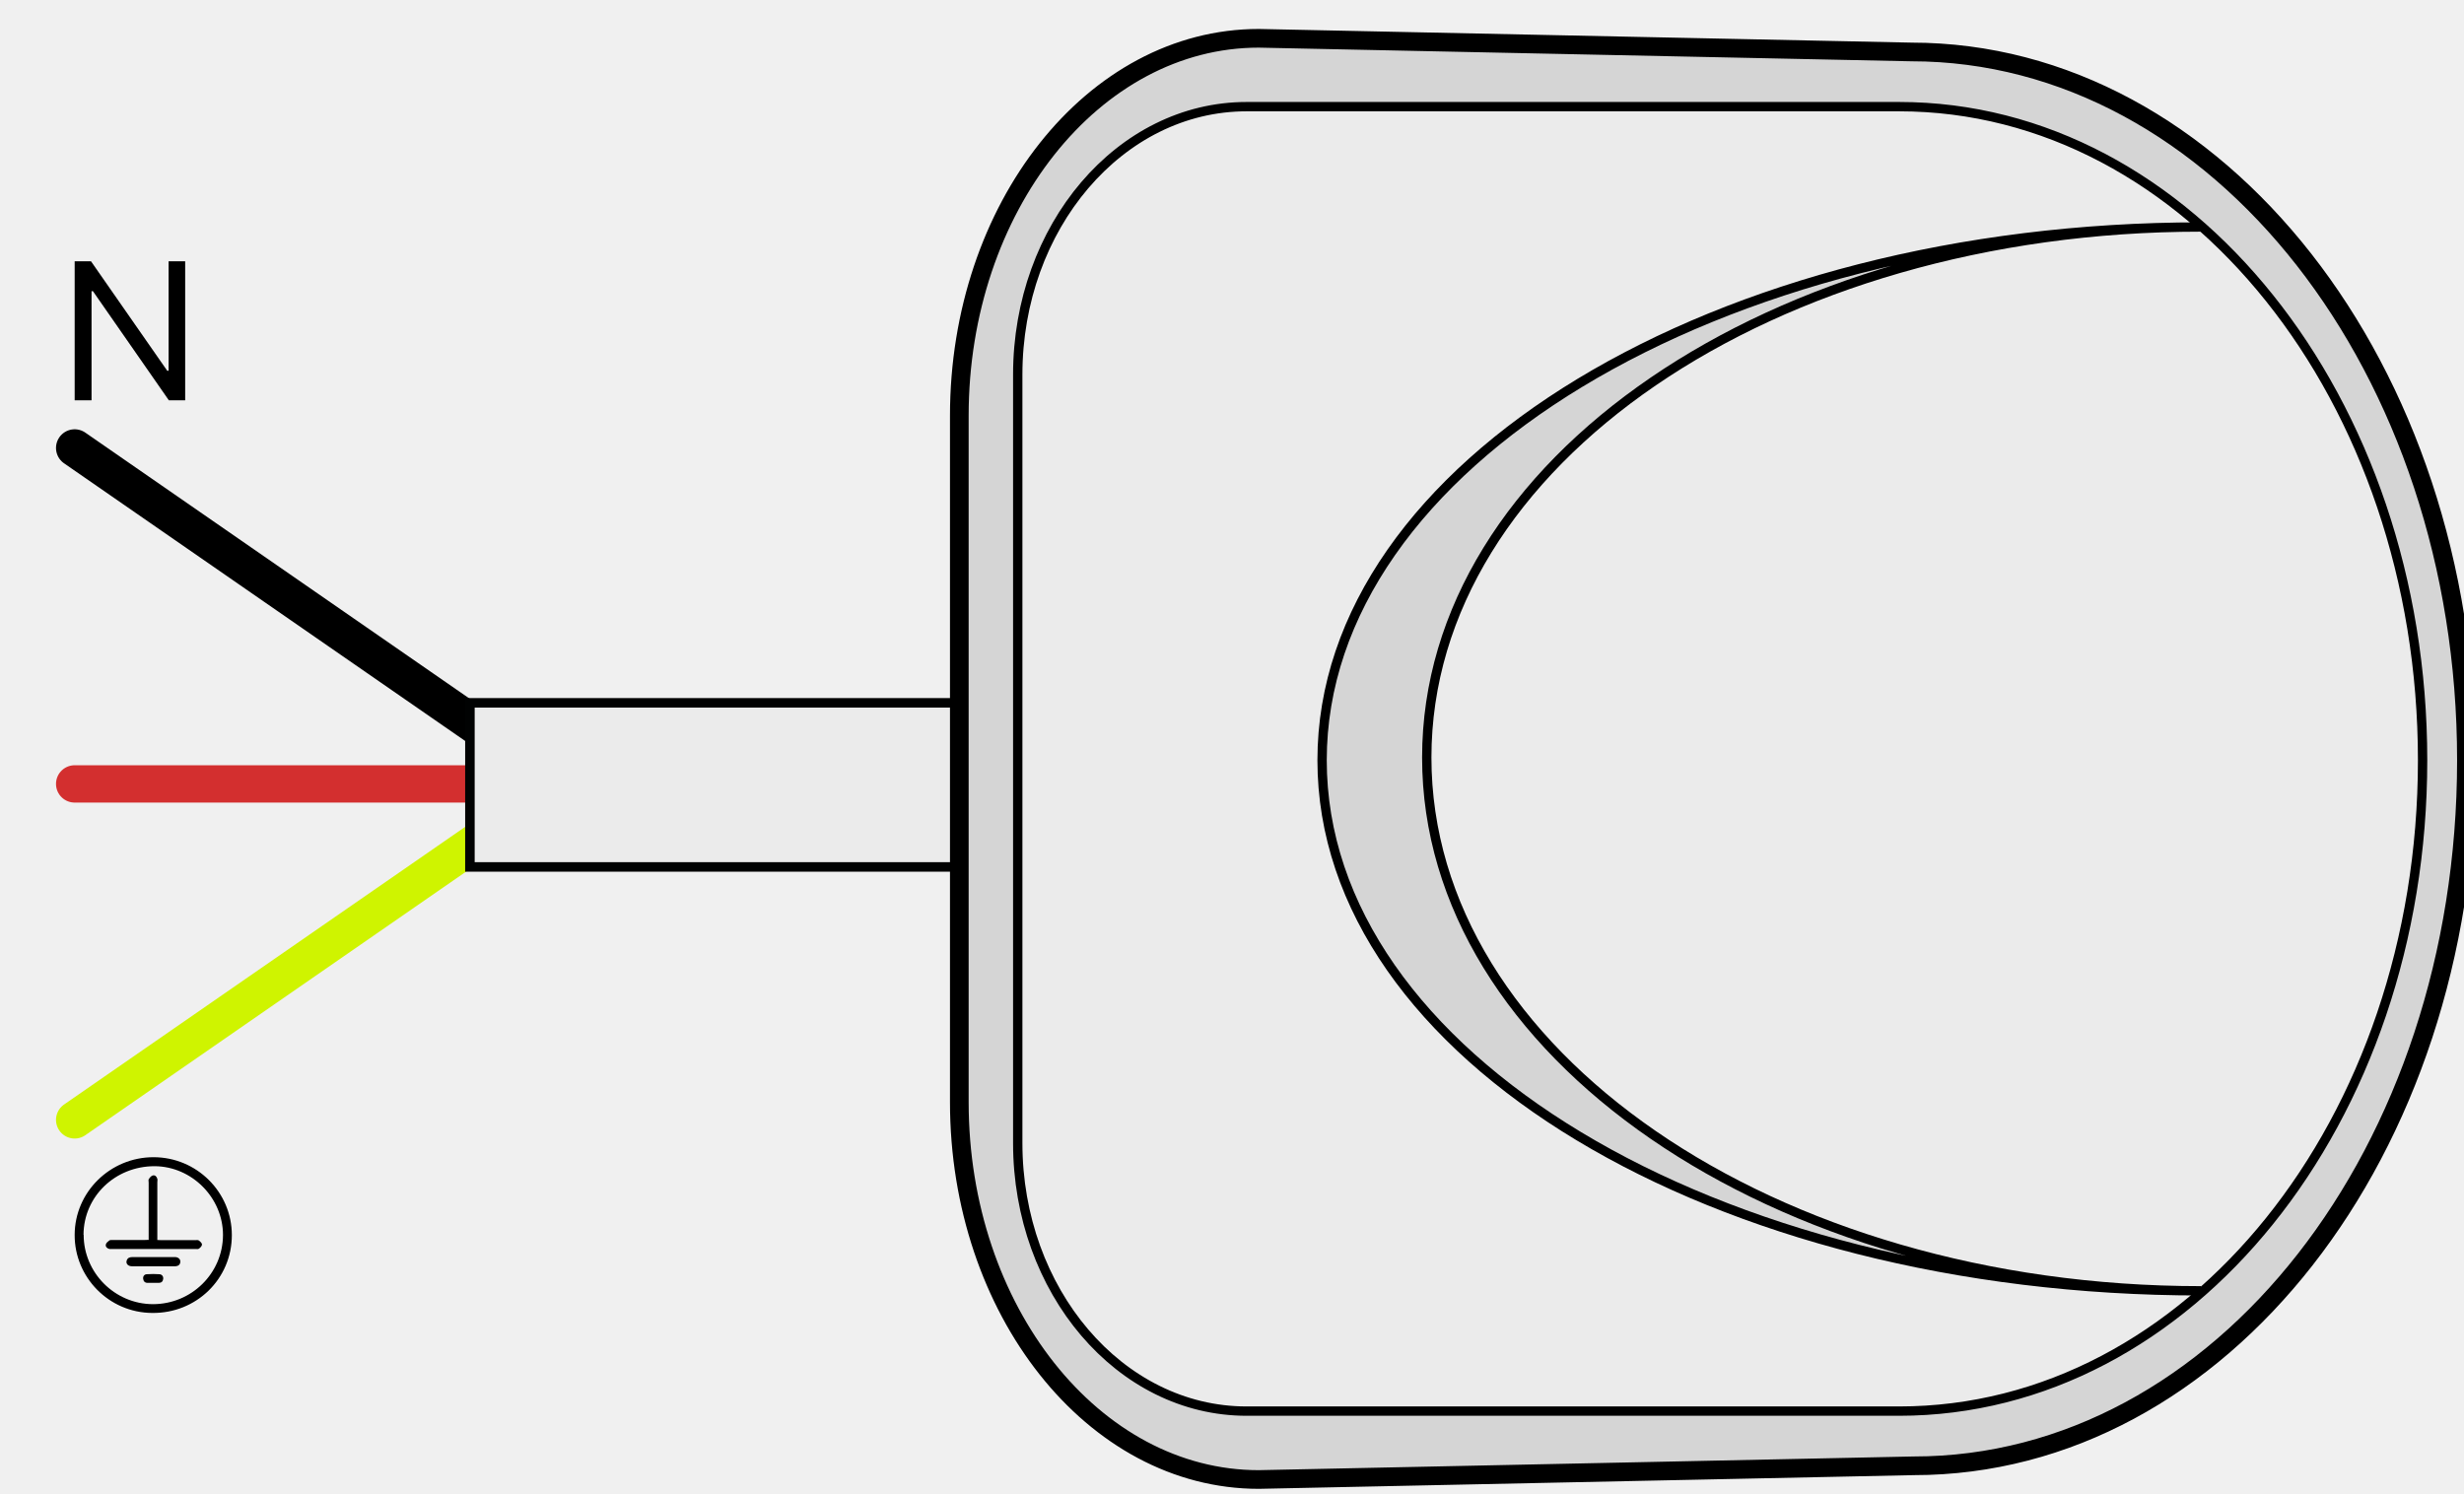
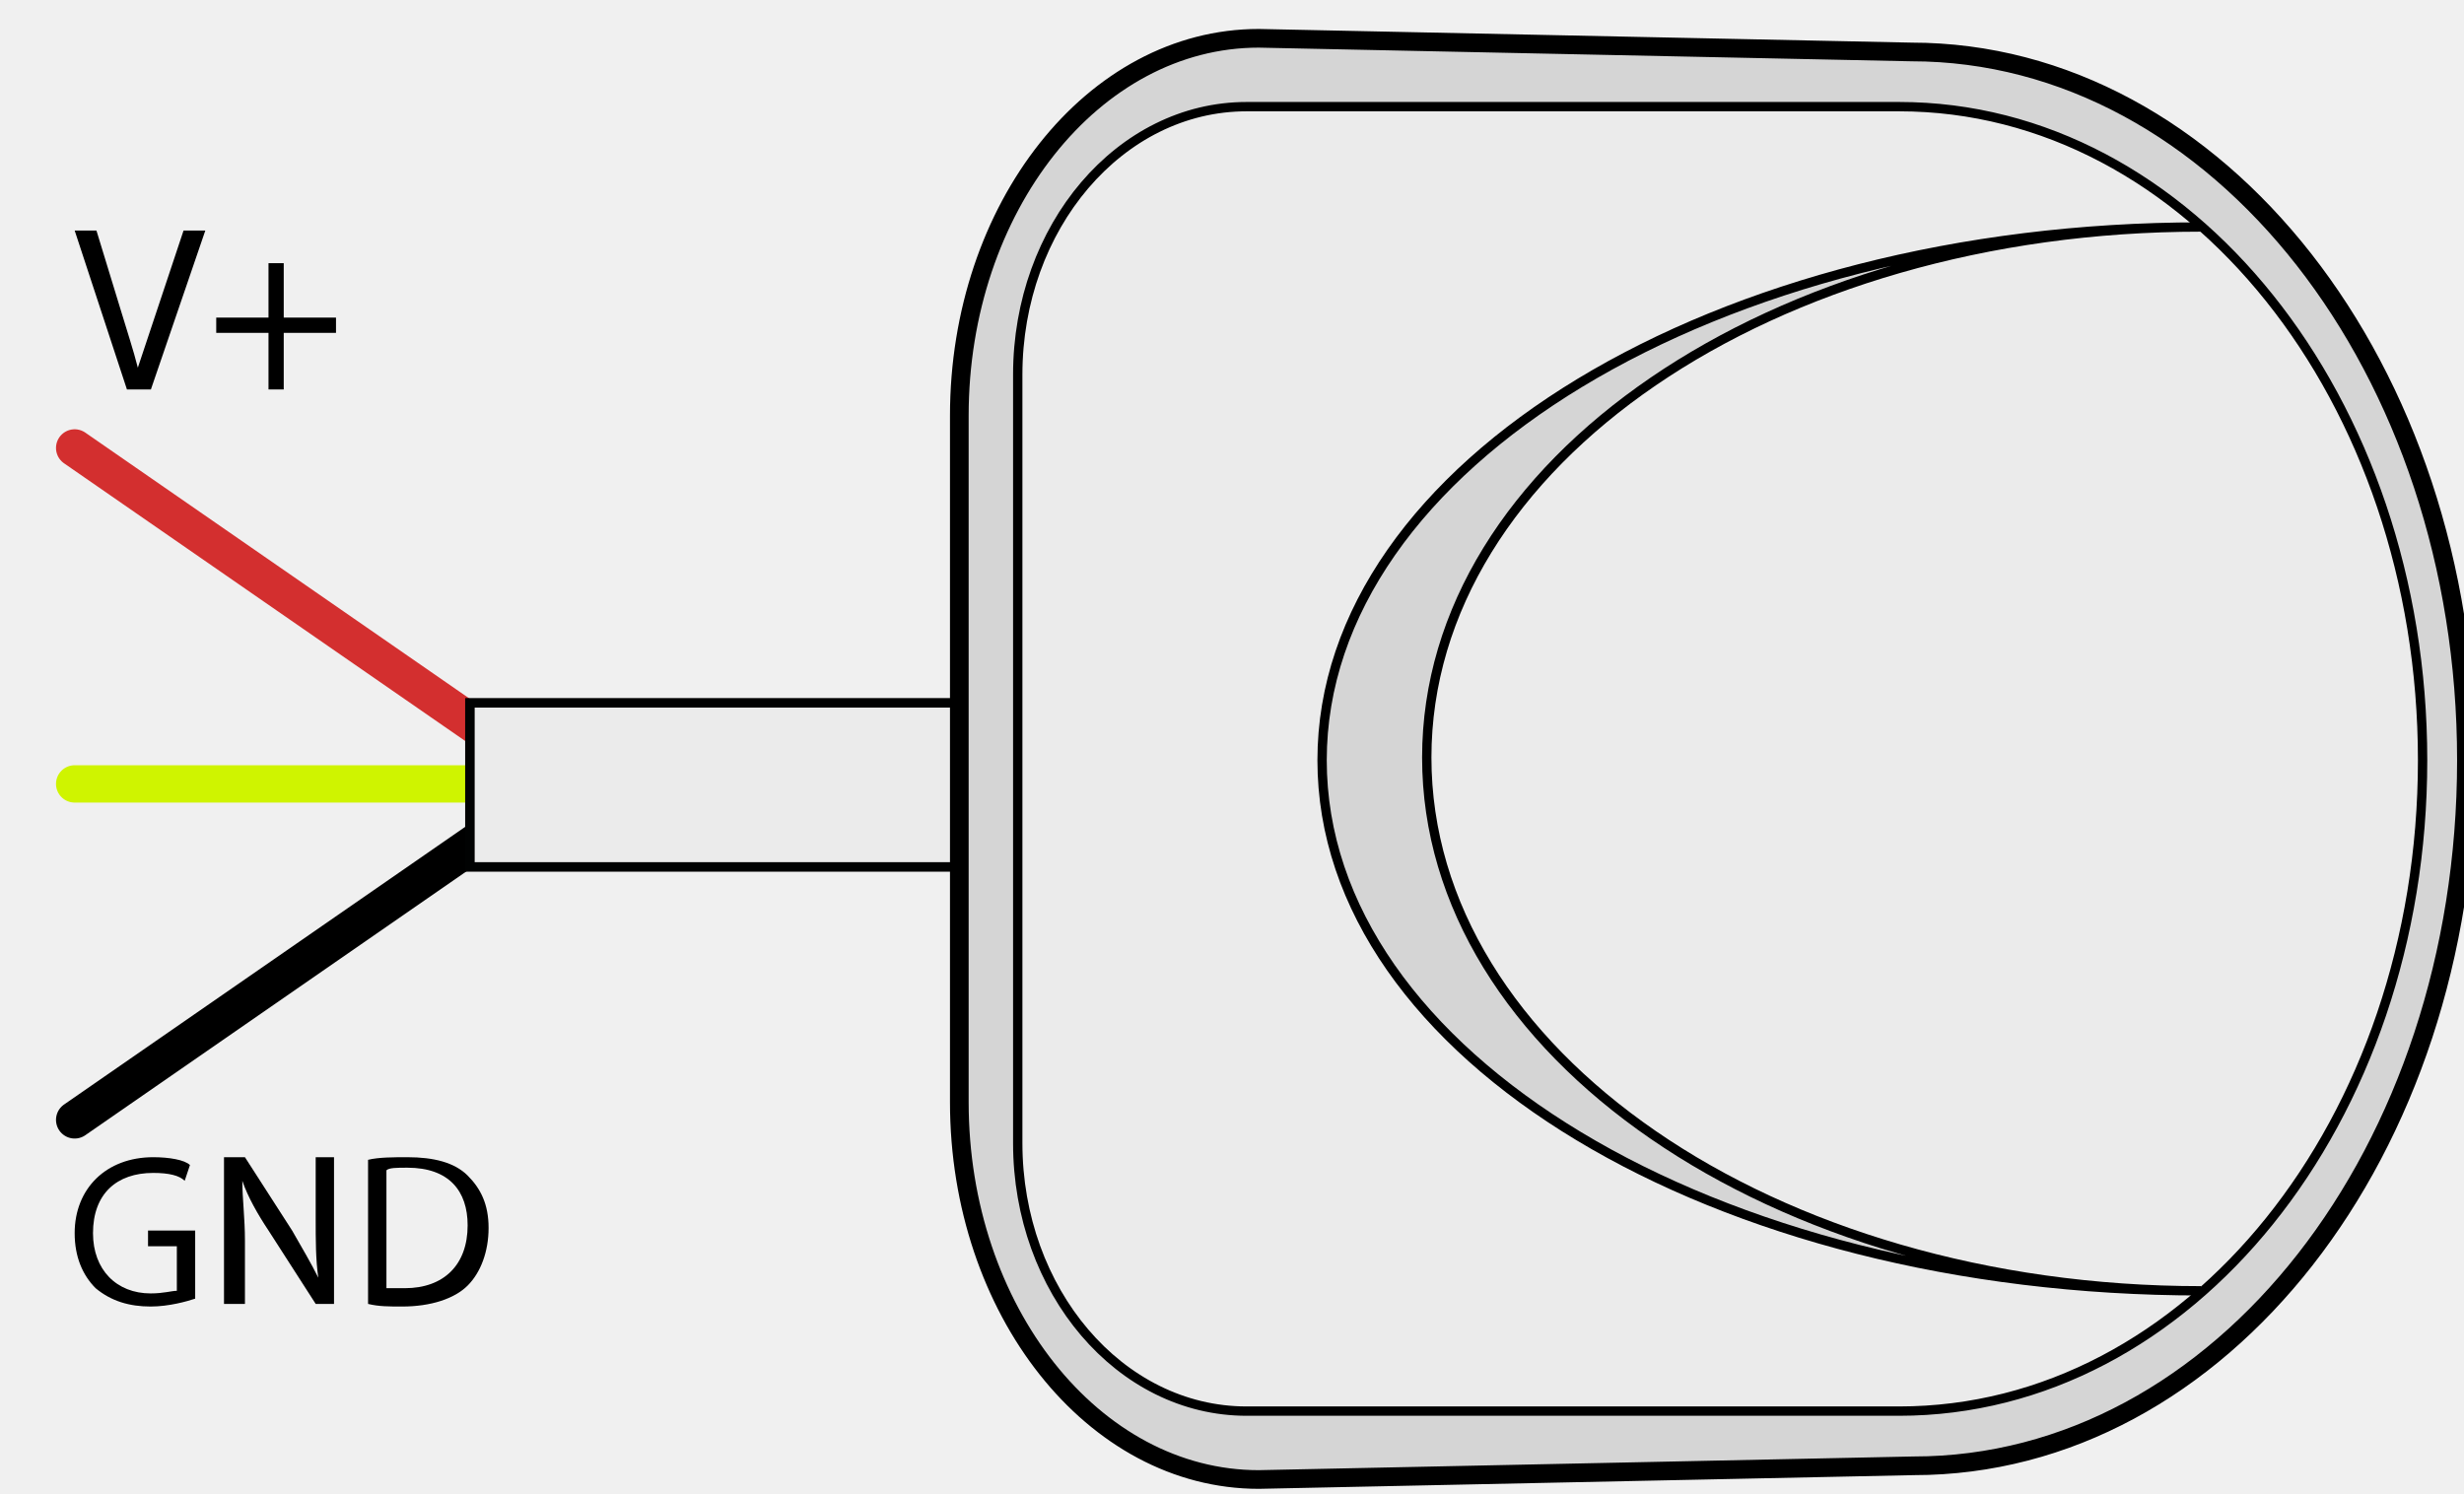
<svg xmlns="http://www.w3.org/2000/svg" width="66" height="40" viewBox="0 0 66 40" fill="none">
-   <path d="M15 21L2 12" stroke="black" stroke-linecap="round" />
-   <path d="M15 21L2 30" stroke="#CFF400" stroke-linecap="round" />
-   <path d="M15 21H2" stroke="#D32F2F" stroke-linecap="round" />
+   <path d="M15 21L2 12" stroke="#D32F2F" stroke-linecap="round" />
+   <path d="M15 21L2 30" stroke="black" stroke-linecap="round" />
+   <path d="M15 21H2" stroke="#CFF400" stroke-linecap="round" />
  <g clip-path="url(#clip0_1040_1089)">
    <path d="M30.587 23.224H12.587V18.828H26.674" fill="#EBEBEB" />
    <path d="M26.674 23.224H12.587V18.828H30.652" stroke="#010202" stroke-width="0.255" stroke-miterlimit="3.864" />
    <path d="M25.696 29.524C25.696 35.092 29.282 39.634 33.717 39.634L51.261 39.267C59.478 39.267 66.065 30.843 66.065 20.366C66.065 9.89 59.413 1.392 51.196 1.392L33.717 1.026C29.282 1.026 25.696 5.568 25.696 11.136V29.524Z" fill="#D5D5D5" stroke="black" stroke-width="0.5" stroke-miterlimit="10" />
    <path d="M33.391 2.857H50.87C58.631 2.857 64.891 10.696 64.891 20.366C64.891 30.037 58.631 37.802 50.87 37.802H33.391C30 37.802 27.261 34.579 27.261 30.623V10.037C27.261 6.081 30 2.857 33.391 2.857Z" fill="#EBEBEB" stroke="black" stroke-width="0.25" stroke-miterlimit="10" />
    <path d="M58.957 34.579C47.478 34.579 38.217 28.205 38.217 20.293C38.217 12.381 47.478 6.081 58.957 6.081C45.978 6.081 35.413 12.454 35.413 20.366C35.413 28.278 45.913 34.579 58.957 34.579Z" fill="#D5D5D5" stroke="black" stroke-width="0.25" stroke-miterlimit="10" />
    <rect class="DI-V+" x="1.5" y="29.5" width="1" height="1" rx="0.5" fill="transparent" />
    <rect class="DI-IN" x="1.5" y="20.5" width="1" height="1" rx="0.5" fill="transparent" />
    <rect class="DI-V+" x="1.5" y="11.5" width="1" height="1" rx="0.5" fill="transparent" />
  </g>
-   <path d="M4.96 7V10.724H4.523L2.489 7.8H2.452V10.724H2V7H2.438L4.479 9.931H4.516V7H4.96Z" fill="black" />
-   <path d="M2 33.084C2 31.935 2.951 31 4.112 31C5.273 31 6.21 31.939 6.21 33.088C6.21 34.255 5.264 35.186 4.076 35.172C2.911 35.164 1.996 34.211 2 33.084ZM2.241 33.08C2.241 34.095 3.072 34.932 4.094 34.937C5.13 34.937 5.969 34.112 5.973 33.084C5.973 32.086 5.139 31.245 4.139 31.241C3.085 31.241 2.241 32.051 2.237 33.08H2.241Z" fill="black" />
-   <path d="M3.982 33.222C3.982 33.182 3.982 33.151 3.982 33.115C3.982 32.639 3.982 32.158 3.982 31.681C3.982 31.65 3.973 31.614 3.982 31.593C4.009 31.552 4.045 31.503 4.089 31.49C4.152 31.472 4.196 31.516 4.214 31.579C4.223 31.606 4.214 31.637 4.214 31.668C4.214 32.149 4.214 32.63 4.214 33.111C4.214 33.142 4.214 33.178 4.214 33.218C4.254 33.218 4.286 33.222 4.317 33.222C4.621 33.222 4.924 33.222 5.228 33.222C5.259 33.222 5.304 33.214 5.326 33.231C5.362 33.258 5.411 33.302 5.411 33.338C5.411 33.378 5.366 33.423 5.33 33.449C5.308 33.467 5.268 33.459 5.232 33.459C4.491 33.459 3.75 33.459 3.013 33.459C2.987 33.459 2.96 33.459 2.933 33.459C2.87 33.445 2.821 33.4 2.835 33.338C2.844 33.293 2.893 33.258 2.933 33.227C2.955 33.214 2.991 33.222 3.022 33.218C3.304 33.218 3.585 33.218 3.871 33.218C3.902 33.218 3.933 33.218 3.978 33.214L3.982 33.222Z" fill="black" />
-   <path d="M4.107 33.922C3.915 33.922 3.723 33.922 3.536 33.922C3.433 33.922 3.366 33.854 3.393 33.77C3.415 33.699 3.469 33.676 3.54 33.676C3.683 33.676 3.826 33.676 3.969 33.676C4.192 33.676 4.411 33.676 4.634 33.676C4.656 33.676 4.683 33.676 4.705 33.676C4.786 33.685 4.835 33.739 4.83 33.805C4.826 33.881 4.772 33.917 4.701 33.922C4.594 33.922 4.482 33.922 4.375 33.922C4.286 33.922 4.201 33.922 4.112 33.922H4.107Z" fill="black" />
-   <path d="M4.098 34.366C4.049 34.366 4 34.366 3.951 34.366C3.884 34.366 3.844 34.327 3.835 34.26C3.826 34.193 3.862 34.14 3.929 34.135C4.045 34.127 4.161 34.127 4.272 34.135C4.339 34.14 4.38 34.193 4.371 34.264C4.362 34.331 4.321 34.366 4.255 34.366C4.201 34.366 4.152 34.366 4.098 34.366Z" fill="black" />
+   <path d="M3.4 10.433L2 6.175H2.583L3.225 8.275C3.4 8.858 3.575 9.383 3.692 9.85C3.867 9.325 4.042 8.8 4.217 8.275L4.917 6.175H5.5L4.042 10.433H3.4Z" fill="black" />
+   <path d="M7.6 7.05V8.508H9V8.917H7.6V10.433H7.192V8.917H5.792V8.508H7.192V7.05H7.6Z" fill="black" />
+   <path d="M5.228 34.789C5.018 34.86 4.526 35 4.035 35C3.474 35 2.982 34.86 2.561 34.509C2.211 34.158 2 33.667 2 33.035C2 31.842 2.842 31 4.105 31C4.526 31 4.947 31.07 5.088 31.21L4.947 31.632C4.807 31.491 4.526 31.421 4.105 31.421C3.123 31.421 2.491 31.983 2.491 33.035C2.491 34.017 3.123 34.649 4.035 34.649C4.386 34.649 4.596 34.579 4.737 34.579V33.386H3.965V32.965H5.228V34.789Z" fill="black" />
+   <path d="M6 34.93V31H6.561L7.825 32.965C8.105 33.456 8.316 33.807 8.526 34.228C8.456 33.737 8.456 33.246 8.456 32.614V31H8.947V34.93H8.456L7.193 32.965C6.912 32.544 6.632 32.053 6.491 31.632C6.491 32.123 6.561 32.614 6.561 33.246V34.93H6Z" fill="black" />
+   <path d="M9.859 31.07C10.14 31 10.561 31 10.912 31C11.614 31 12.175 31.14 12.526 31.491C12.877 31.842 13.087 32.263 13.087 32.895C13.087 33.526 12.877 34.088 12.526 34.439C12.175 34.789 11.544 35 10.772 35C10.421 35 10.14 35 9.859 34.93V31.07ZM10.351 34.509C10.491 34.509 10.631 34.509 10.842 34.509C11.895 34.509 12.526 33.877 12.526 32.825C12.526 31.912 12.035 31.281 10.912 31.281C10.631 31.281 10.421 31.281 10.351 31.351V34.509Z" fill="black" />
  <defs>
    <clipPath id="clip0_1040_1089">
      <rect width="66" height="40" fill="white" />
    </clipPath>
  </defs>
</svg>
